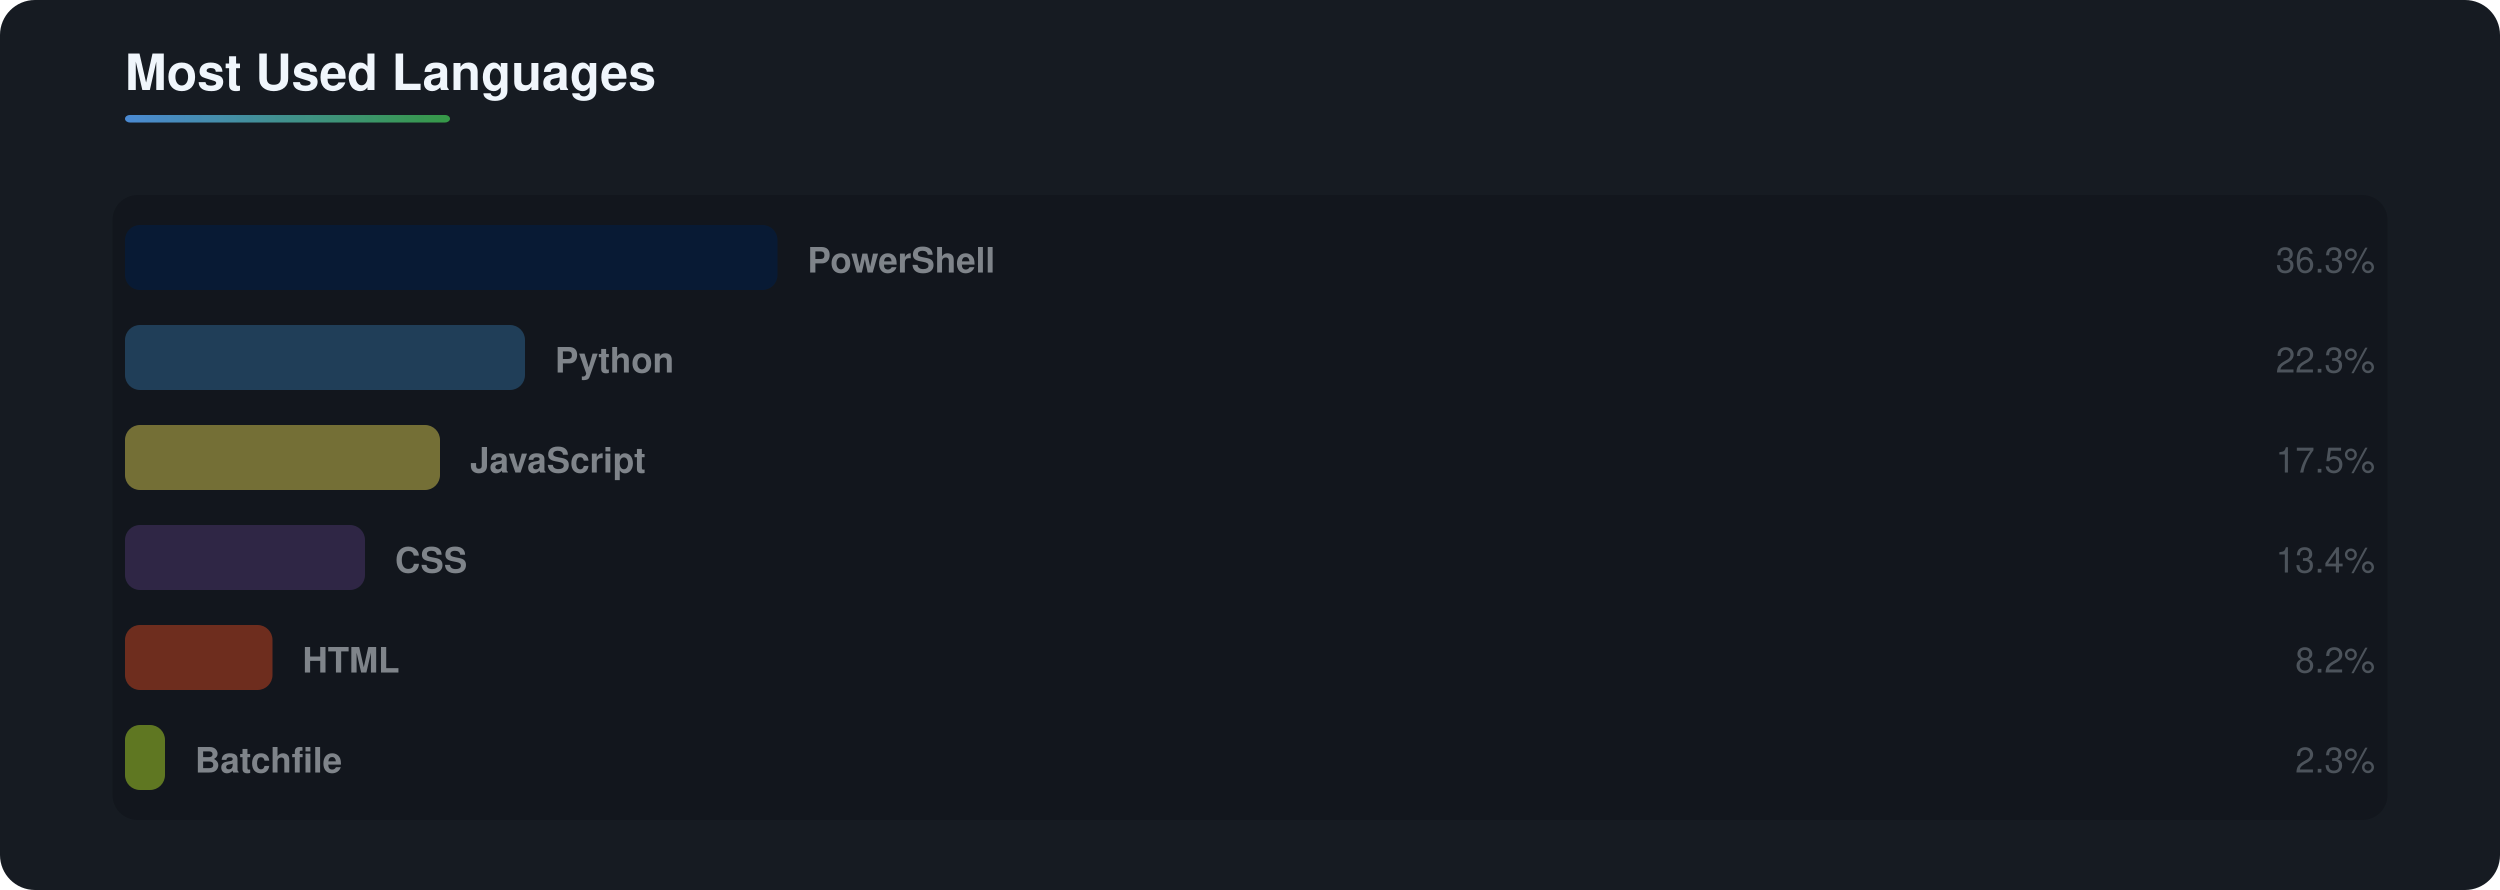
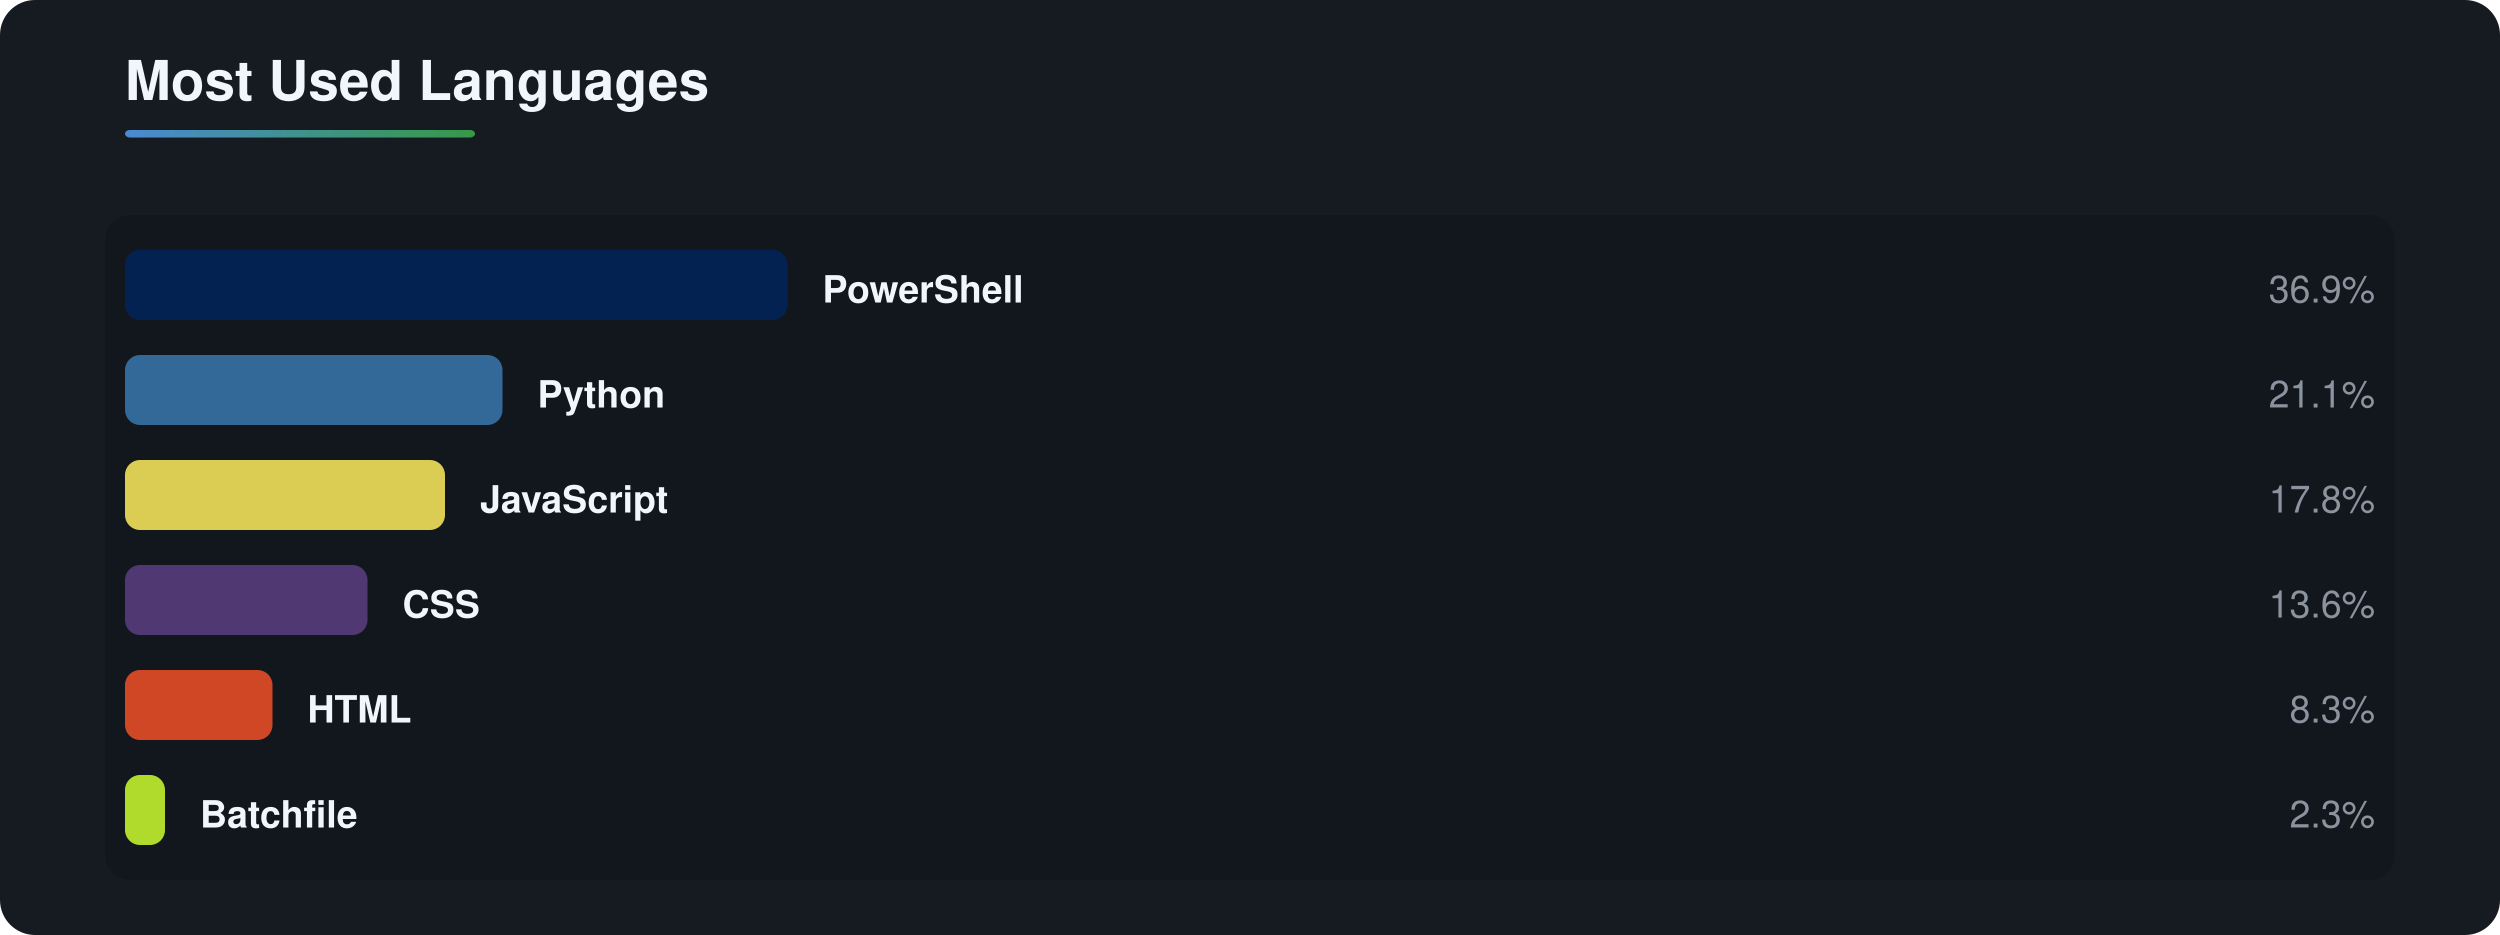
- <svg xmlns="http://www.w3.org/2000/svg" width="100%" height="356" viewBox="0 0 1000 356">
+ <svg xmlns="http://www.w3.org/2000/svg" width="100%" height="374" viewBox="0 0 1000 374">
  <defs>
    <linearGradient id="ag" x1="0%" y1="0%" x2="100%" y2="0%">
      <stop offset="0%" stop-color="#58a6ff" />
      <stop offset="100%" stop-color="#3fb950" />
    </linearGradient>
  </defs>
-   <rect width="1000" height="356" rx="14" fill="#161b22" />
-   <text x="50" y="36" fill="#f0f6fc" font-size="20" font-weight="bold" font-family="-apple-system,BlinkMacSystemFont,Segoe UI,Helvetica,Arial,sans-serif" text-anchor="start">Most Used Languages</text>
-   <rect x="50" y="46" width="130" height="3" rx="2" fill="url(#ag)" opacity="0.8" />
-   <rect x="50" y="90" width="261" height="26" rx="6" fill="#012456" opacity="0.9" />
-   <text x="323" y="109" fill="#f0f6fc" font-size="14" font-weight="bold" font-family="-apple-system,BlinkMacSystemFont,Segoe UI,Helvetica,Arial,sans-serif" text-anchor="start">PowerShell</text>
-   <text x="950" y="109" fill="#8b949e" font-size="14" font-weight="normal" font-family="-apple-system,BlinkMacSystemFont,Segoe UI,Helvetica,Arial,sans-serif" text-anchor="end">36.3%</text>
-   <rect x="50" y="130" width="160" height="26" rx="6" fill="#3572A5" opacity="0.9" />
-   <text x="222" y="149" fill="#f0f6fc" font-size="14" font-weight="bold" font-family="-apple-system,BlinkMacSystemFont,Segoe UI,Helvetica,Arial,sans-serif" text-anchor="start">Python</text>
-   <text x="950" y="149" fill="#8b949e" font-size="14" font-weight="normal" font-family="-apple-system,BlinkMacSystemFont,Segoe UI,Helvetica,Arial,sans-serif" text-anchor="end">22.3%</text>
-   <rect x="50" y="170" width="126" height="26" rx="6" fill="#f1e05a" opacity="0.9" />
-   <text x="188" y="189" fill="#f0f6fc" font-size="14" font-weight="bold" font-family="-apple-system,BlinkMacSystemFont,Segoe UI,Helvetica,Arial,sans-serif" text-anchor="start">JavaScript</text>
-   <text x="950" y="189" fill="#8b949e" font-size="14" font-weight="normal" font-family="-apple-system,BlinkMacSystemFont,Segoe UI,Helvetica,Arial,sans-serif" text-anchor="end">17.5%</text>
-   <rect x="50" y="210" width="96" height="26" rx="6" fill="#563d7c" opacity="0.9" />
-   <text x="158" y="229" fill="#f0f6fc" font-size="14" font-weight="bold" font-family="-apple-system,BlinkMacSystemFont,Segoe UI,Helvetica,Arial,sans-serif" text-anchor="start">CSS</text>
-   <text x="950" y="229" fill="#8b949e" font-size="14" font-weight="normal" font-family="-apple-system,BlinkMacSystemFont,Segoe UI,Helvetica,Arial,sans-serif" text-anchor="end">13.4%</text>
-   <rect x="50" y="250" width="59" height="26" rx="6" fill="#e34c26" opacity="0.9" />
-   <text x="121" y="269" fill="#f0f6fc" font-size="14" font-weight="bold" font-family="-apple-system,BlinkMacSystemFont,Segoe UI,Helvetica,Arial,sans-serif" text-anchor="start">HTML</text>
-   <text x="950" y="269" fill="#8b949e" font-size="14" font-weight="normal" font-family="-apple-system,BlinkMacSystemFont,Segoe UI,Helvetica,Arial,sans-serif" text-anchor="end">8.2%</text>
-   <rect x="50" y="290" width="16" height="26" rx="6" fill="#C1F12E" opacity="0.9" />
-   <text x="78" y="309" fill="#f0f6fc" font-size="14" font-weight="bold" font-family="-apple-system,BlinkMacSystemFont,Segoe UI,Helvetica,Arial,sans-serif" text-anchor="start">Batchfile</text>
-   <text x="950" y="309" fill="#8b949e" font-size="14" font-weight="normal" font-family="-apple-system,BlinkMacSystemFont,Segoe UI,Helvetica,Arial,sans-serif" text-anchor="end">2.3%</text>
-   <rect x="45" y="78" width="910" height="250" rx="10" fill="#0d1117" opacity="0.5" />
+   <rect width="1000" height="374" rx="14" fill="#161b22" />
+   <text x="50" y="40" fill="#f0f6fc" font-size="22" font-weight="bold" font-family="-apple-system,BlinkMacSystemFont,Segoe UI,Helvetica,Arial,sans-serif" text-anchor="start">Most Used Languages</text>
+   <rect x="50" y="52" width="140" height="3" rx="2" fill="url(#ag)" opacity="0.8" />
+   <rect x="42" y="86" width="916" height="266" rx="10" fill="#0d1117" opacity="0.5" />
+   <rect x="50" y="100" width="265" height="28" rx="6" fill="#012456" opacity="0.9" />
+   <text x="329" y="121" fill="#f0f6fc" font-size="15" font-weight="bold" font-family="-apple-system,BlinkMacSystemFont,Segoe UI,Helvetica,Arial,sans-serif" text-anchor="start">PowerShell</text>
+   <text x="950" y="121" fill="#8b949e" font-size="15" font-weight="normal" font-family="-apple-system,BlinkMacSystemFont,Segoe UI,Helvetica,Arial,sans-serif" text-anchor="end">36.9%</text>
+   <rect x="50" y="142" width="151" height="28" rx="6" fill="#3572A5" opacity="0.9" />
+   <text x="215" y="163" fill="#f0f6fc" font-size="15" font-weight="bold" font-family="-apple-system,BlinkMacSystemFont,Segoe UI,Helvetica,Arial,sans-serif" text-anchor="start">Python</text>
+   <text x="950" y="163" fill="#8b949e" font-size="15" font-weight="normal" font-family="-apple-system,BlinkMacSystemFont,Segoe UI,Helvetica,Arial,sans-serif" text-anchor="end">21.1%</text>
+   <rect x="50" y="184" width="128" height="28" rx="6" fill="#f1e05a" opacity="0.9" />
+   <text x="192" y="205" fill="#f0f6fc" font-size="15" font-weight="bold" font-family="-apple-system,BlinkMacSystemFont,Segoe UI,Helvetica,Arial,sans-serif" text-anchor="start">JavaScript</text>
+   <text x="950" y="205" fill="#8b949e" font-size="15" font-weight="normal" font-family="-apple-system,BlinkMacSystemFont,Segoe UI,Helvetica,Arial,sans-serif" text-anchor="end">17.8%</text>
+   <rect x="50" y="226" width="97" height="28" rx="6" fill="#563d7c" opacity="0.9" />
+   <text x="161" y="247" fill="#f0f6fc" font-size="15" font-weight="bold" font-family="-apple-system,BlinkMacSystemFont,Segoe UI,Helvetica,Arial,sans-serif" text-anchor="start">CSS</text>
+   <text x="950" y="247" fill="#8b949e" font-size="15" font-weight="normal" font-family="-apple-system,BlinkMacSystemFont,Segoe UI,Helvetica,Arial,sans-serif" text-anchor="end">13.6%</text>
+   <rect x="50" y="268" width="59" height="28" rx="6" fill="#e34c26" opacity="0.9" />
+   <text x="123" y="289" fill="#f0f6fc" font-size="15" font-weight="bold" font-family="-apple-system,BlinkMacSystemFont,Segoe UI,Helvetica,Arial,sans-serif" text-anchor="start">HTML</text>
+   <text x="950" y="289" fill="#8b949e" font-size="15" font-weight="normal" font-family="-apple-system,BlinkMacSystemFont,Segoe UI,Helvetica,Arial,sans-serif" text-anchor="end">8.3%</text>
+   <rect x="50" y="310" width="16" height="28" rx="6" fill="#C1F12E" opacity="0.9" />
+   <text x="80" y="331" fill="#f0f6fc" font-size="15" font-weight="bold" font-family="-apple-system,BlinkMacSystemFont,Segoe UI,Helvetica,Arial,sans-serif" text-anchor="start">Batchfile</text>
+   <text x="950" y="331" fill="#8b949e" font-size="15" font-weight="normal" font-family="-apple-system,BlinkMacSystemFont,Segoe UI,Helvetica,Arial,sans-serif" text-anchor="end">2.3%</text>
</svg>
